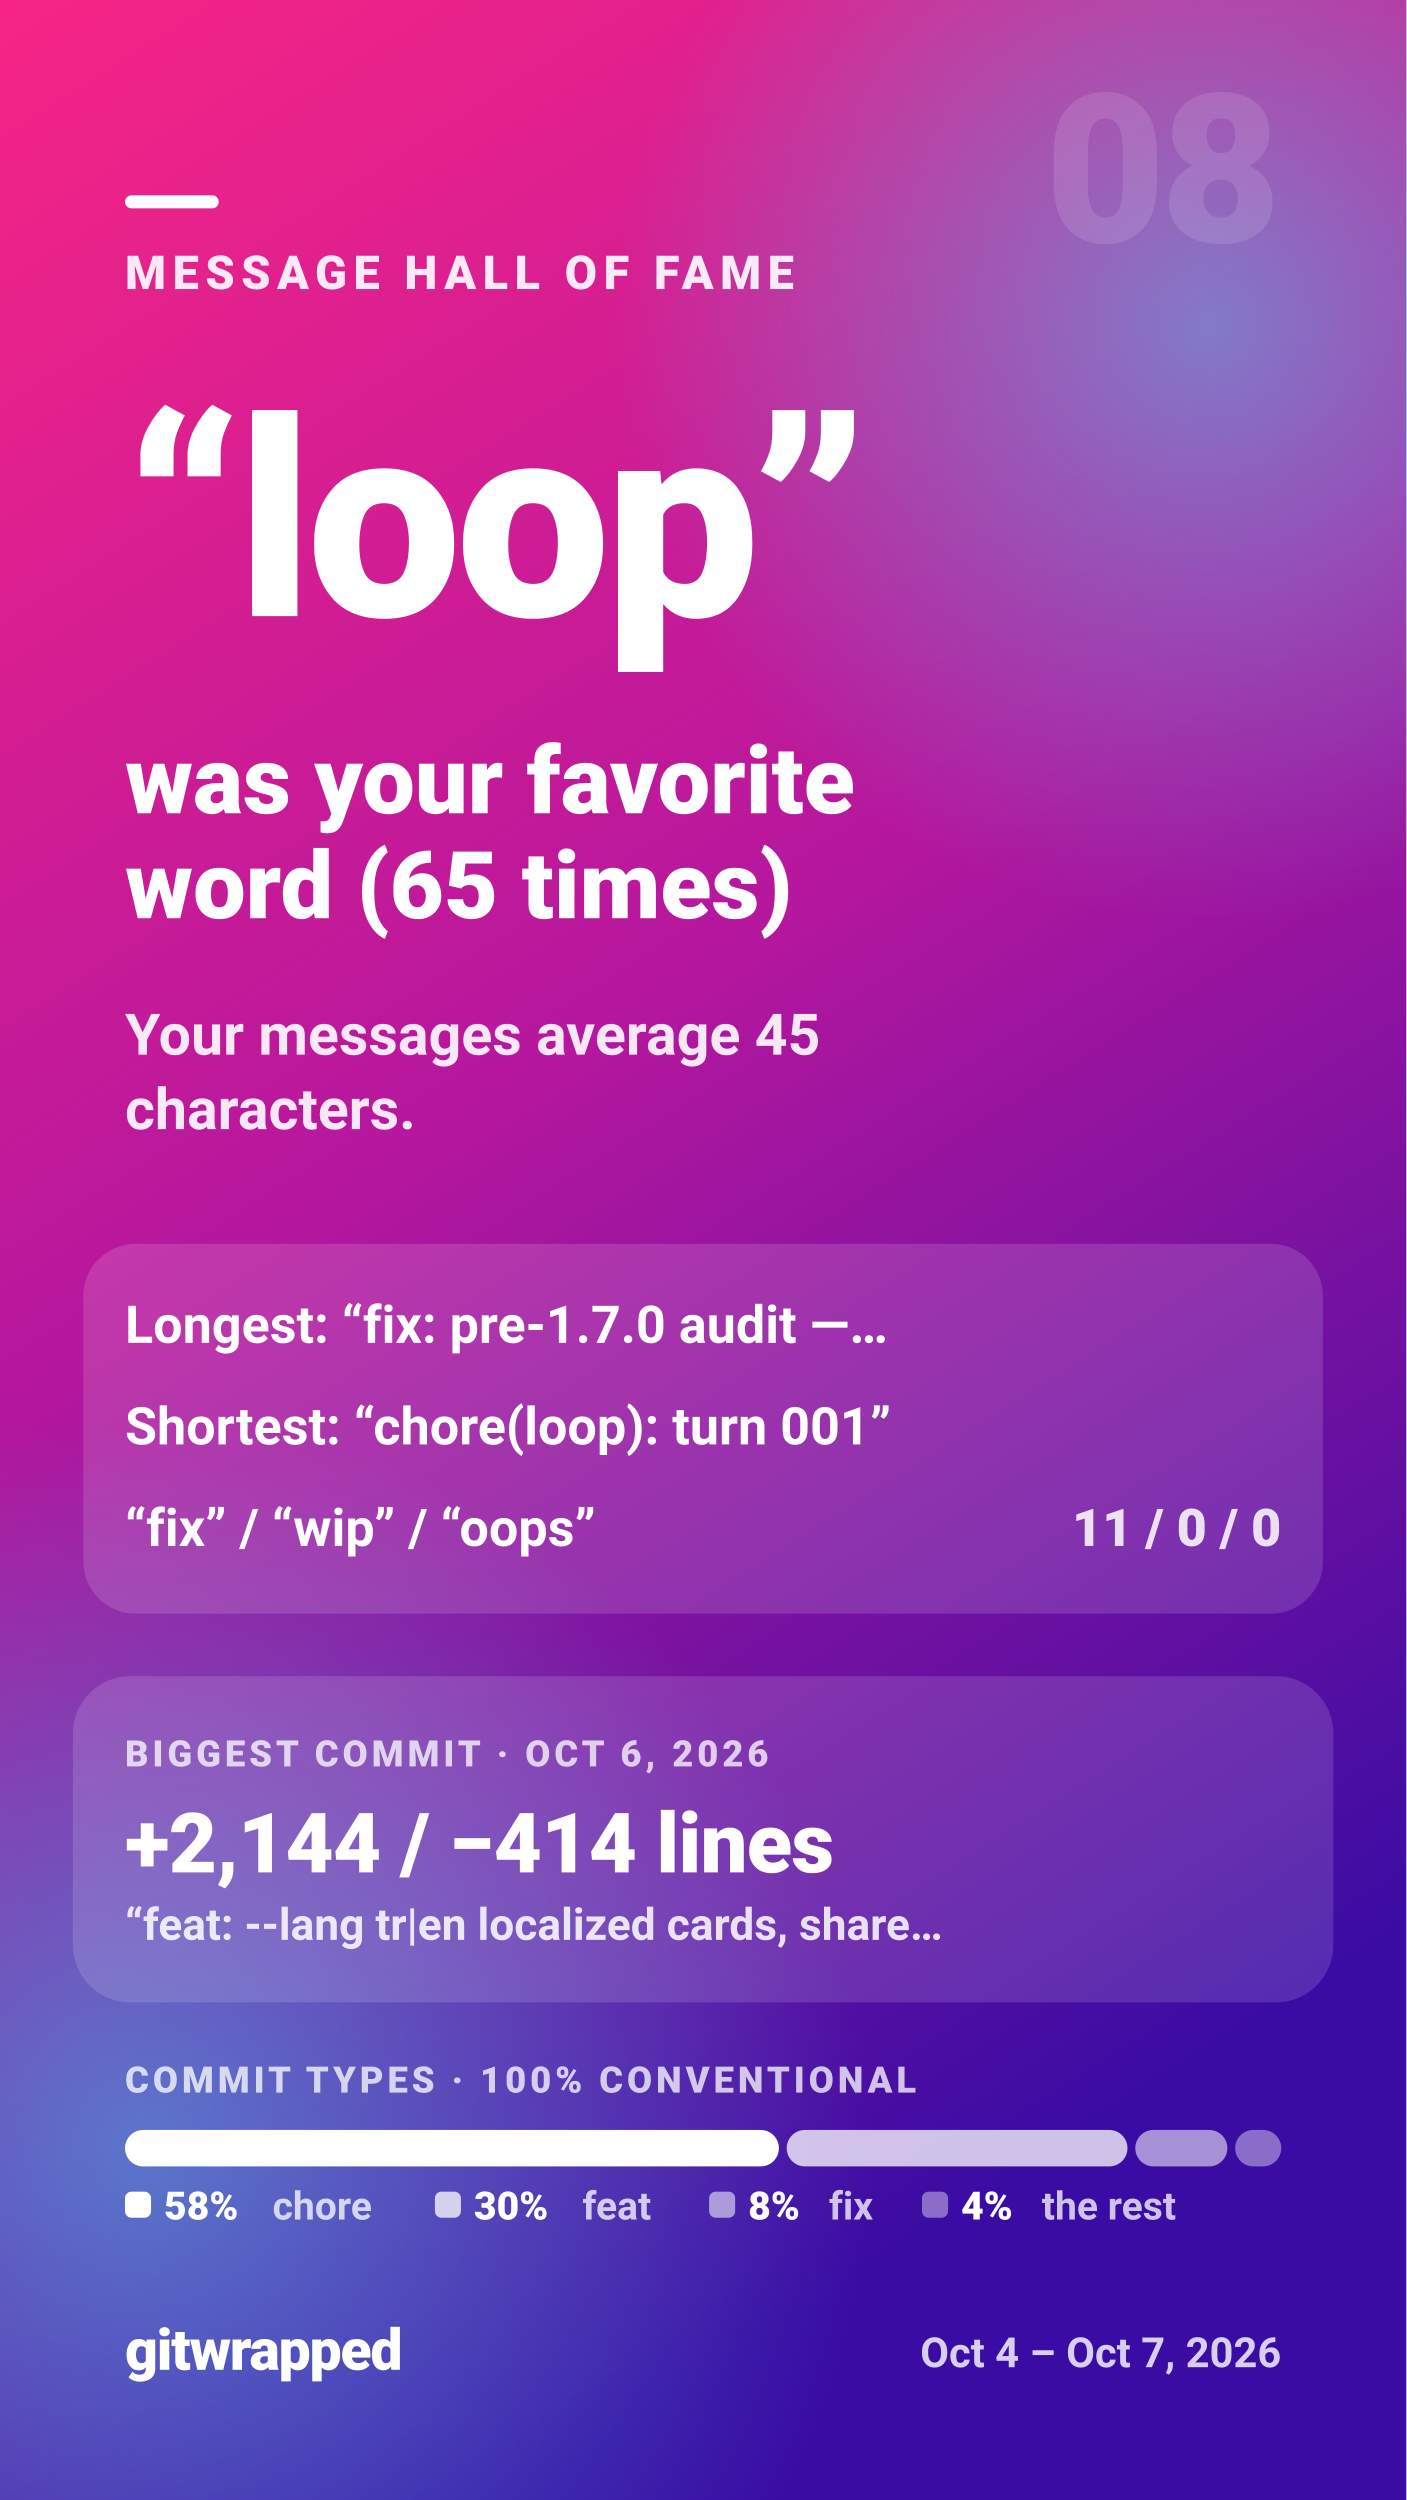
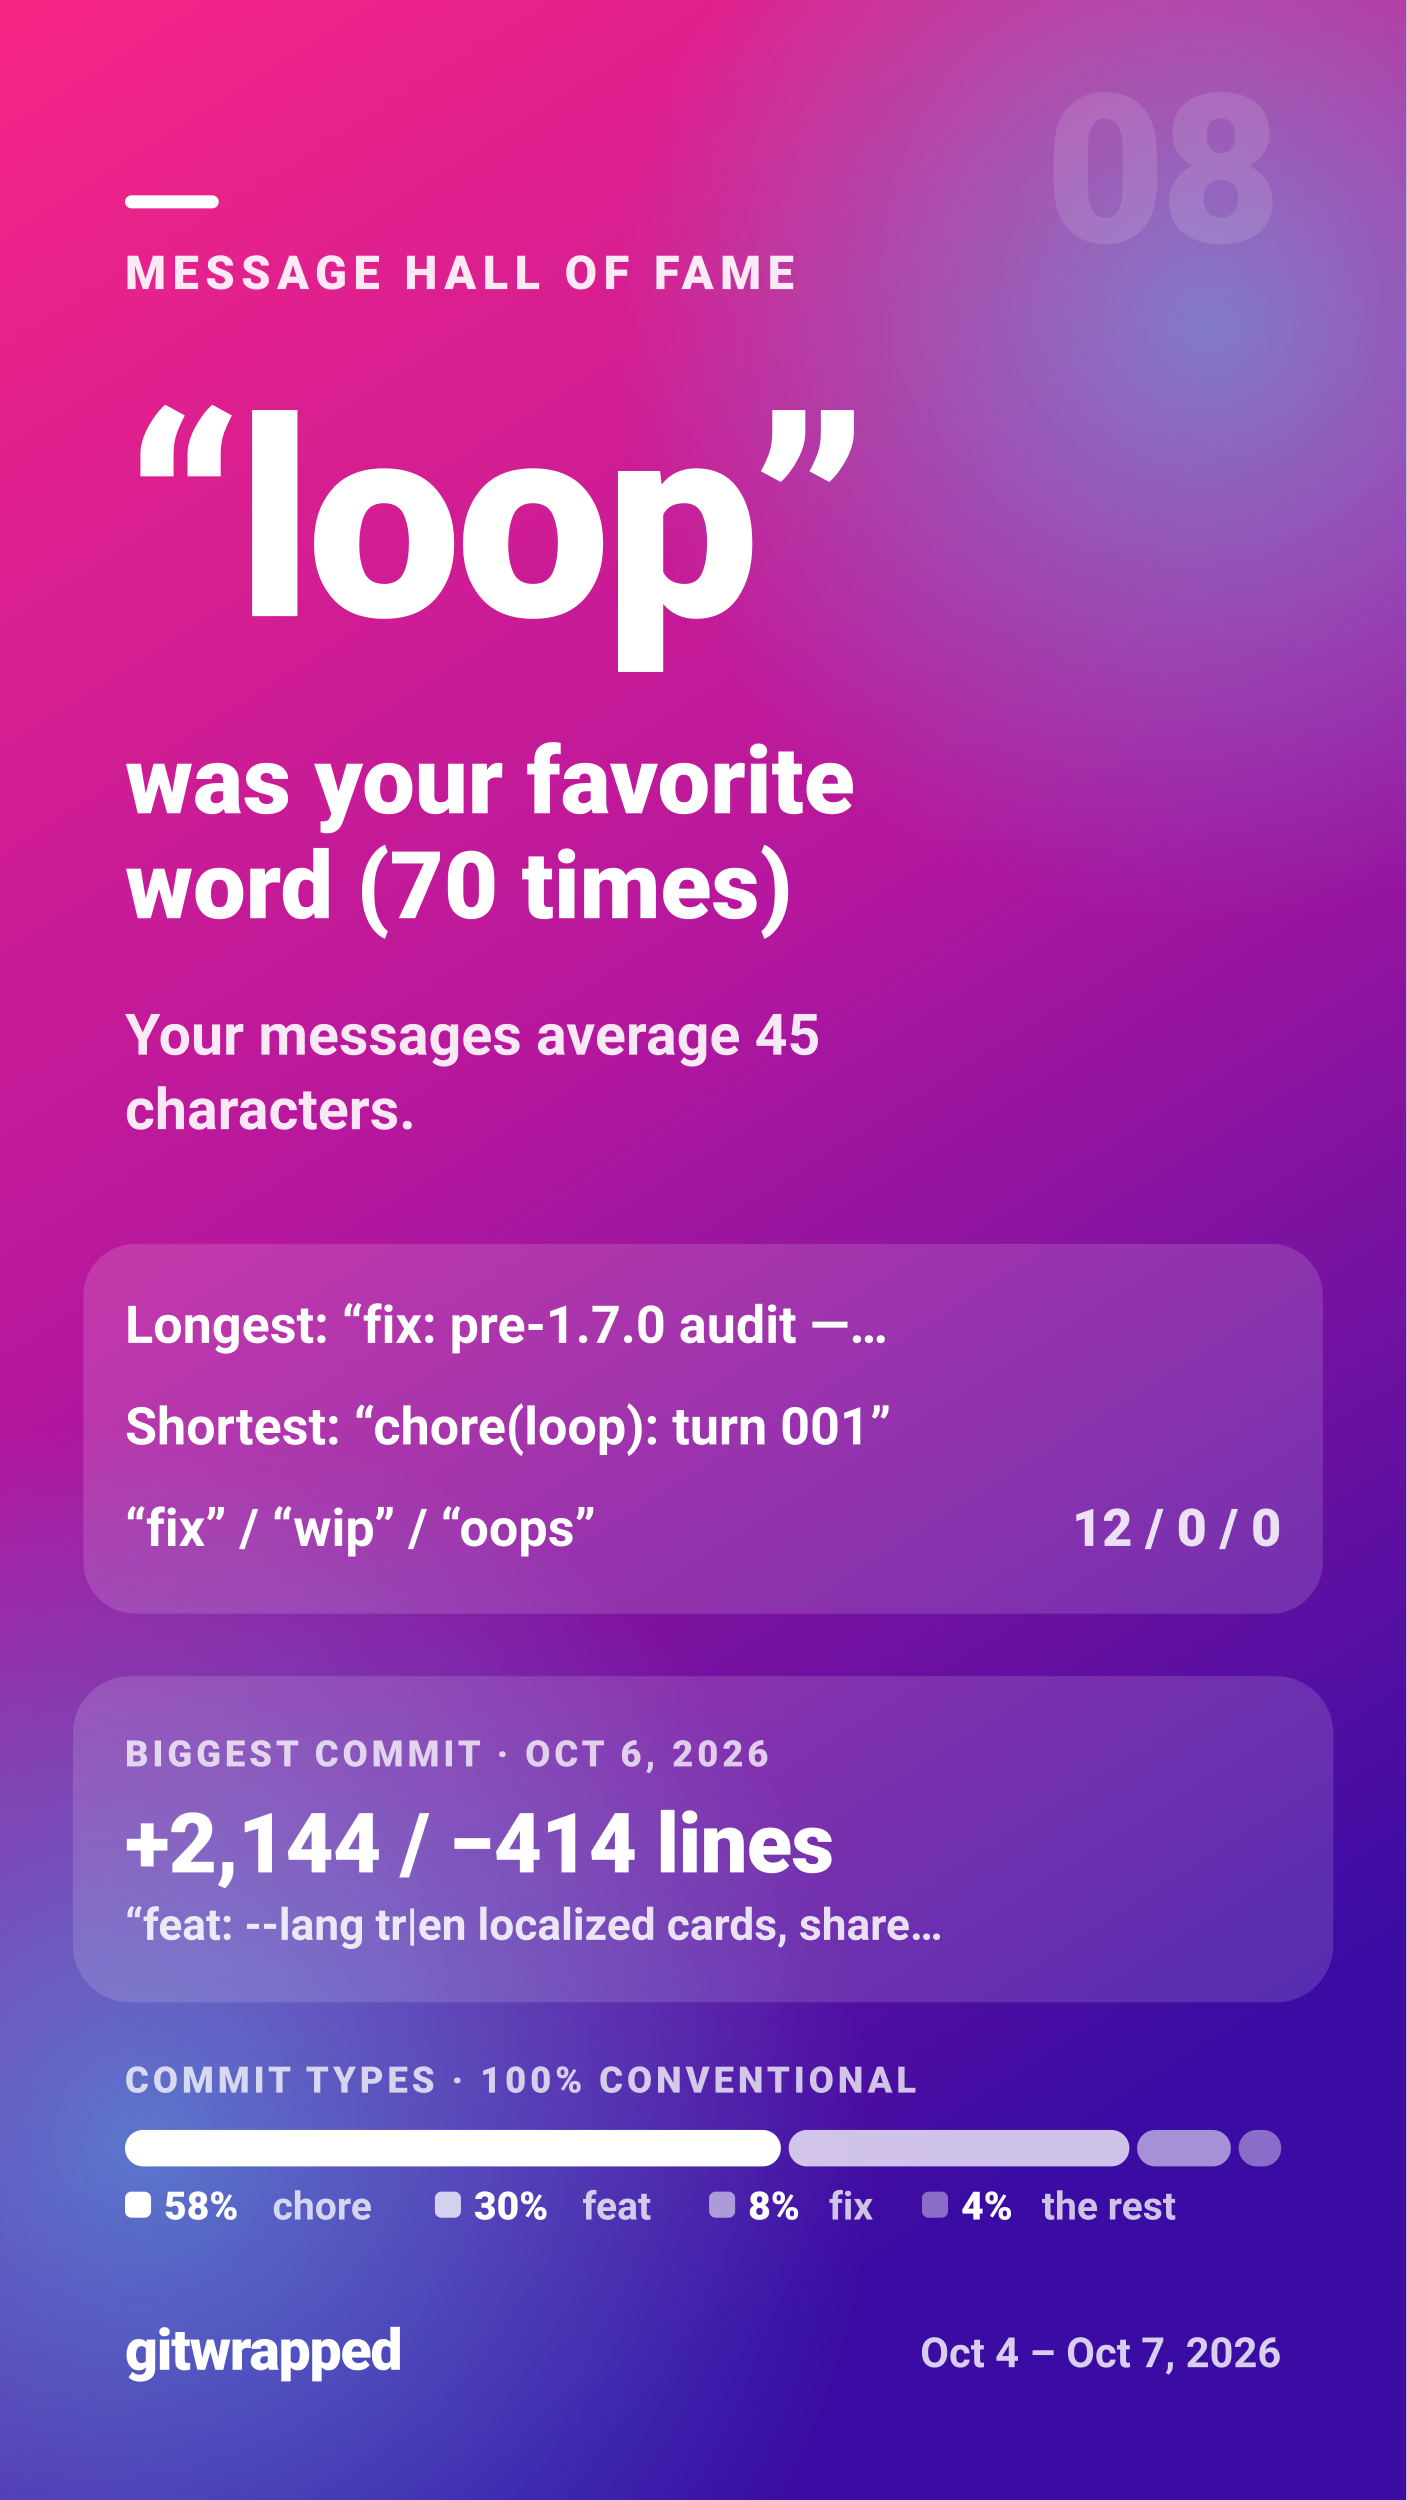
- <svg xmlns="http://www.w3.org/2000/svg" width="1080" height="1920" viewBox="0 0 1080 1920" role="img" aria-label="MESSAGE HALL OF FAME — “loop” — was your favorite word (65 times)">
+ <svg xmlns="http://www.w3.org/2000/svg" width="1080" height="1920" viewBox="0 0 1080 1920" role="img" aria-label="MESSAGE HALL OF FAME — “loop” — was your favorite word (70 times)">
  <defs>
    <linearGradient id="gw-messages-bg" x1="0" y1="0" x2="0.35" y2="1">
      <stop offset="0.00" stop-color="#f72585" />
      <stop offset="0.50" stop-color="#b5179e" />
      <stop offset="1.00" stop-color="#3a0ca3" />
    </linearGradient>
    <radialGradient id="gw-messages-glow">
      <stop offset="0" stop-color="#4cc9f0" stop-opacity="0.55" />
      <stop offset="1" stop-color="#4cc9f0" stop-opacity="0" />
    </radialGradient>
  </defs>
  <rect width="1080" height="1920" fill="url(#gw-messages-bg)" />
  <circle cx="930" cy="250" r="460" fill="url(#gw-messages-glow)" />
  <circle cx="110" cy="1650" r="560" fill="url(#gw-messages-glow)" />
  <g fill="#ffffff" font-family="system-ui, -apple-system, 'Segoe UI', Roboto, Helvetica, Arial, sans-serif">
    <text x="984" y="186" font-size="160" font-weight="900" fill-opacity="0.12" text-anchor="end" letter-spacing="-4">08</text>
    <rect x="96" y="150" width="72" height="10" rx="5" fill="#ffffff" />
    <text x="96" y="222" font-size="36" font-weight="800" fill-opacity="0.9" letter-spacing="5">MESSAGE HALL OF FAME</text>
    <text x="96" y="473.2" font-size="211" font-weight="900" letter-spacing="-4.2">“loop”</text>
    <text x="96" y="624.6" font-size="72" font-weight="800">was your favorite</text>
-     <text x="96" y="705.2" font-size="72" font-weight="800">word (65 times)</text>
+     <text x="96" y="705.2" font-size="72" font-weight="800">word (70 times)</text>
    <text x="96" y="810" font-size="44" font-weight="600" fill-opacity="0.9">Your messages average 45</text>
    <text x="96" y="867.2" font-size="44" font-weight="600" fill-opacity="0.9">characters.</text>
    <rect x="64" y="955.3" width="952" height="284" rx="40" fill="#ffffff" fill-opacity="0.14" />
    <text x="96" y="1031.3" font-size="40" font-weight="700">Longest: “fix: pre-1.7.0 audit —…</text>
    <text x="96" y="1109.3" font-size="40" font-weight="700">Shortest: “chore(loop): turn 001”</text>
    <text x="96" y="1187.3" font-size="40" font-weight="700">“fix” / “wip” / “oops”</text>
-     <text x="984" y="1187.3" font-size="40" font-weight="800" fill-opacity="0.85" text-anchor="end">11 / 0 / 0</text>
+     <text x="984" y="1187.3" font-size="40" font-weight="800" fill-opacity="0.85" text-anchor="end">12 / 0 / 0</text>
    <rect x="56" y="1287.3" width="968" height="250.5" rx="44" fill="#ffffff" fill-opacity="0.14" />
    <text x="96" y="1356.6" font-size="28" font-weight="800" fill-opacity="0.75" letter-spacing="3">BIGGEST COMMIT · OCT 6, 2026</text>
    <text x="96" y="1438" font-size="64" font-weight="900" letter-spacing="-0.6">+2,144 / −414 lines</text>
    <text x="96" y="1489.8" font-size="34" font-weight="700" fill-opacity="0.85">“feat: --lang tr|en localized cards, share…</text>
    <text x="96" y="1607.1" font-size="28" font-weight="800" fill-opacity="0.75" letter-spacing="3">COMMIT TYPES · 100% CONVENTIONAL</text>
-     <rect x="96" y="1635.8" width="502.2" height="28" rx="14" />
-     <rect x="604.2" y="1635.8" width="261.7" height="28" rx="14" fill-opacity="0.75" />
-     <rect x="871.9" y="1635.8" width="70.7" height="28" rx="14" fill-opacity="0.55" />
-     <rect x="948.6" y="1635.8" width="35.4" height="28" rx="14" fill-opacity="0.4" />
+     <rect x="96" y="1635.8" width="503.7" height="28" rx="14" />
+     <rect x="605.7" y="1635.8" width="261.7" height="28" rx="14" fill-opacity="0.75" />
+     <rect x="873.3" y="1635.8" width="72" height="28" rx="14" fill-opacity="0.55" />
+     <rect x="951.3" y="1635.8" width="32.7" height="28" rx="14" fill-opacity="0.4" />
    <g>
      <rect x="96" y="1683.2" width="20" height="20" rx="5" />
      <text x="126" y="1704.6" font-size="30" font-weight="900">58%</text>
      <text x="209.3" y="1704.6" font-size="30" font-weight="700" fill-opacity="0.75">chore</text>
    </g>
    <g>
      <rect x="334" y="1683.2" width="20" height="20" rx="5" fill-opacity="0.75" />
      <text x="364" y="1704.6" font-size="30" font-weight="900">30%</text>
      <text x="447.3" y="1704.6" font-size="30" font-weight="700" fill-opacity="0.75">feat</text>
    </g>
    <g>
      <rect x="544.6" y="1683.2" width="20" height="20" rx="5" fill-opacity="0.55" />
      <text x="574.6" y="1704.6" font-size="30" font-weight="900">8%</text>
      <text x="636.6" y="1704.6" font-size="30" font-weight="700" fill-opacity="0.75">fix</text>
    </g>
    <g>
      <rect x="708.1" y="1683.2" width="20" height="20" rx="5" fill-opacity="0.4" />
      <text x="738.1" y="1704.6" font-size="30" font-weight="900">4%</text>
      <text x="800.1" y="1704.6" font-size="30" font-weight="700" fill-opacity="0.75">the rest</text>
    </g>
    <text x="96" y="1820" font-size="44" font-weight="900" letter-spacing="-1">gitwrapped</text>
    <text x="984" y="1818" font-size="32" font-weight="600" fill-opacity="0.8" text-anchor="end">Oct 4 – Oct 7, 2026</text>
  </g>
</svg>
